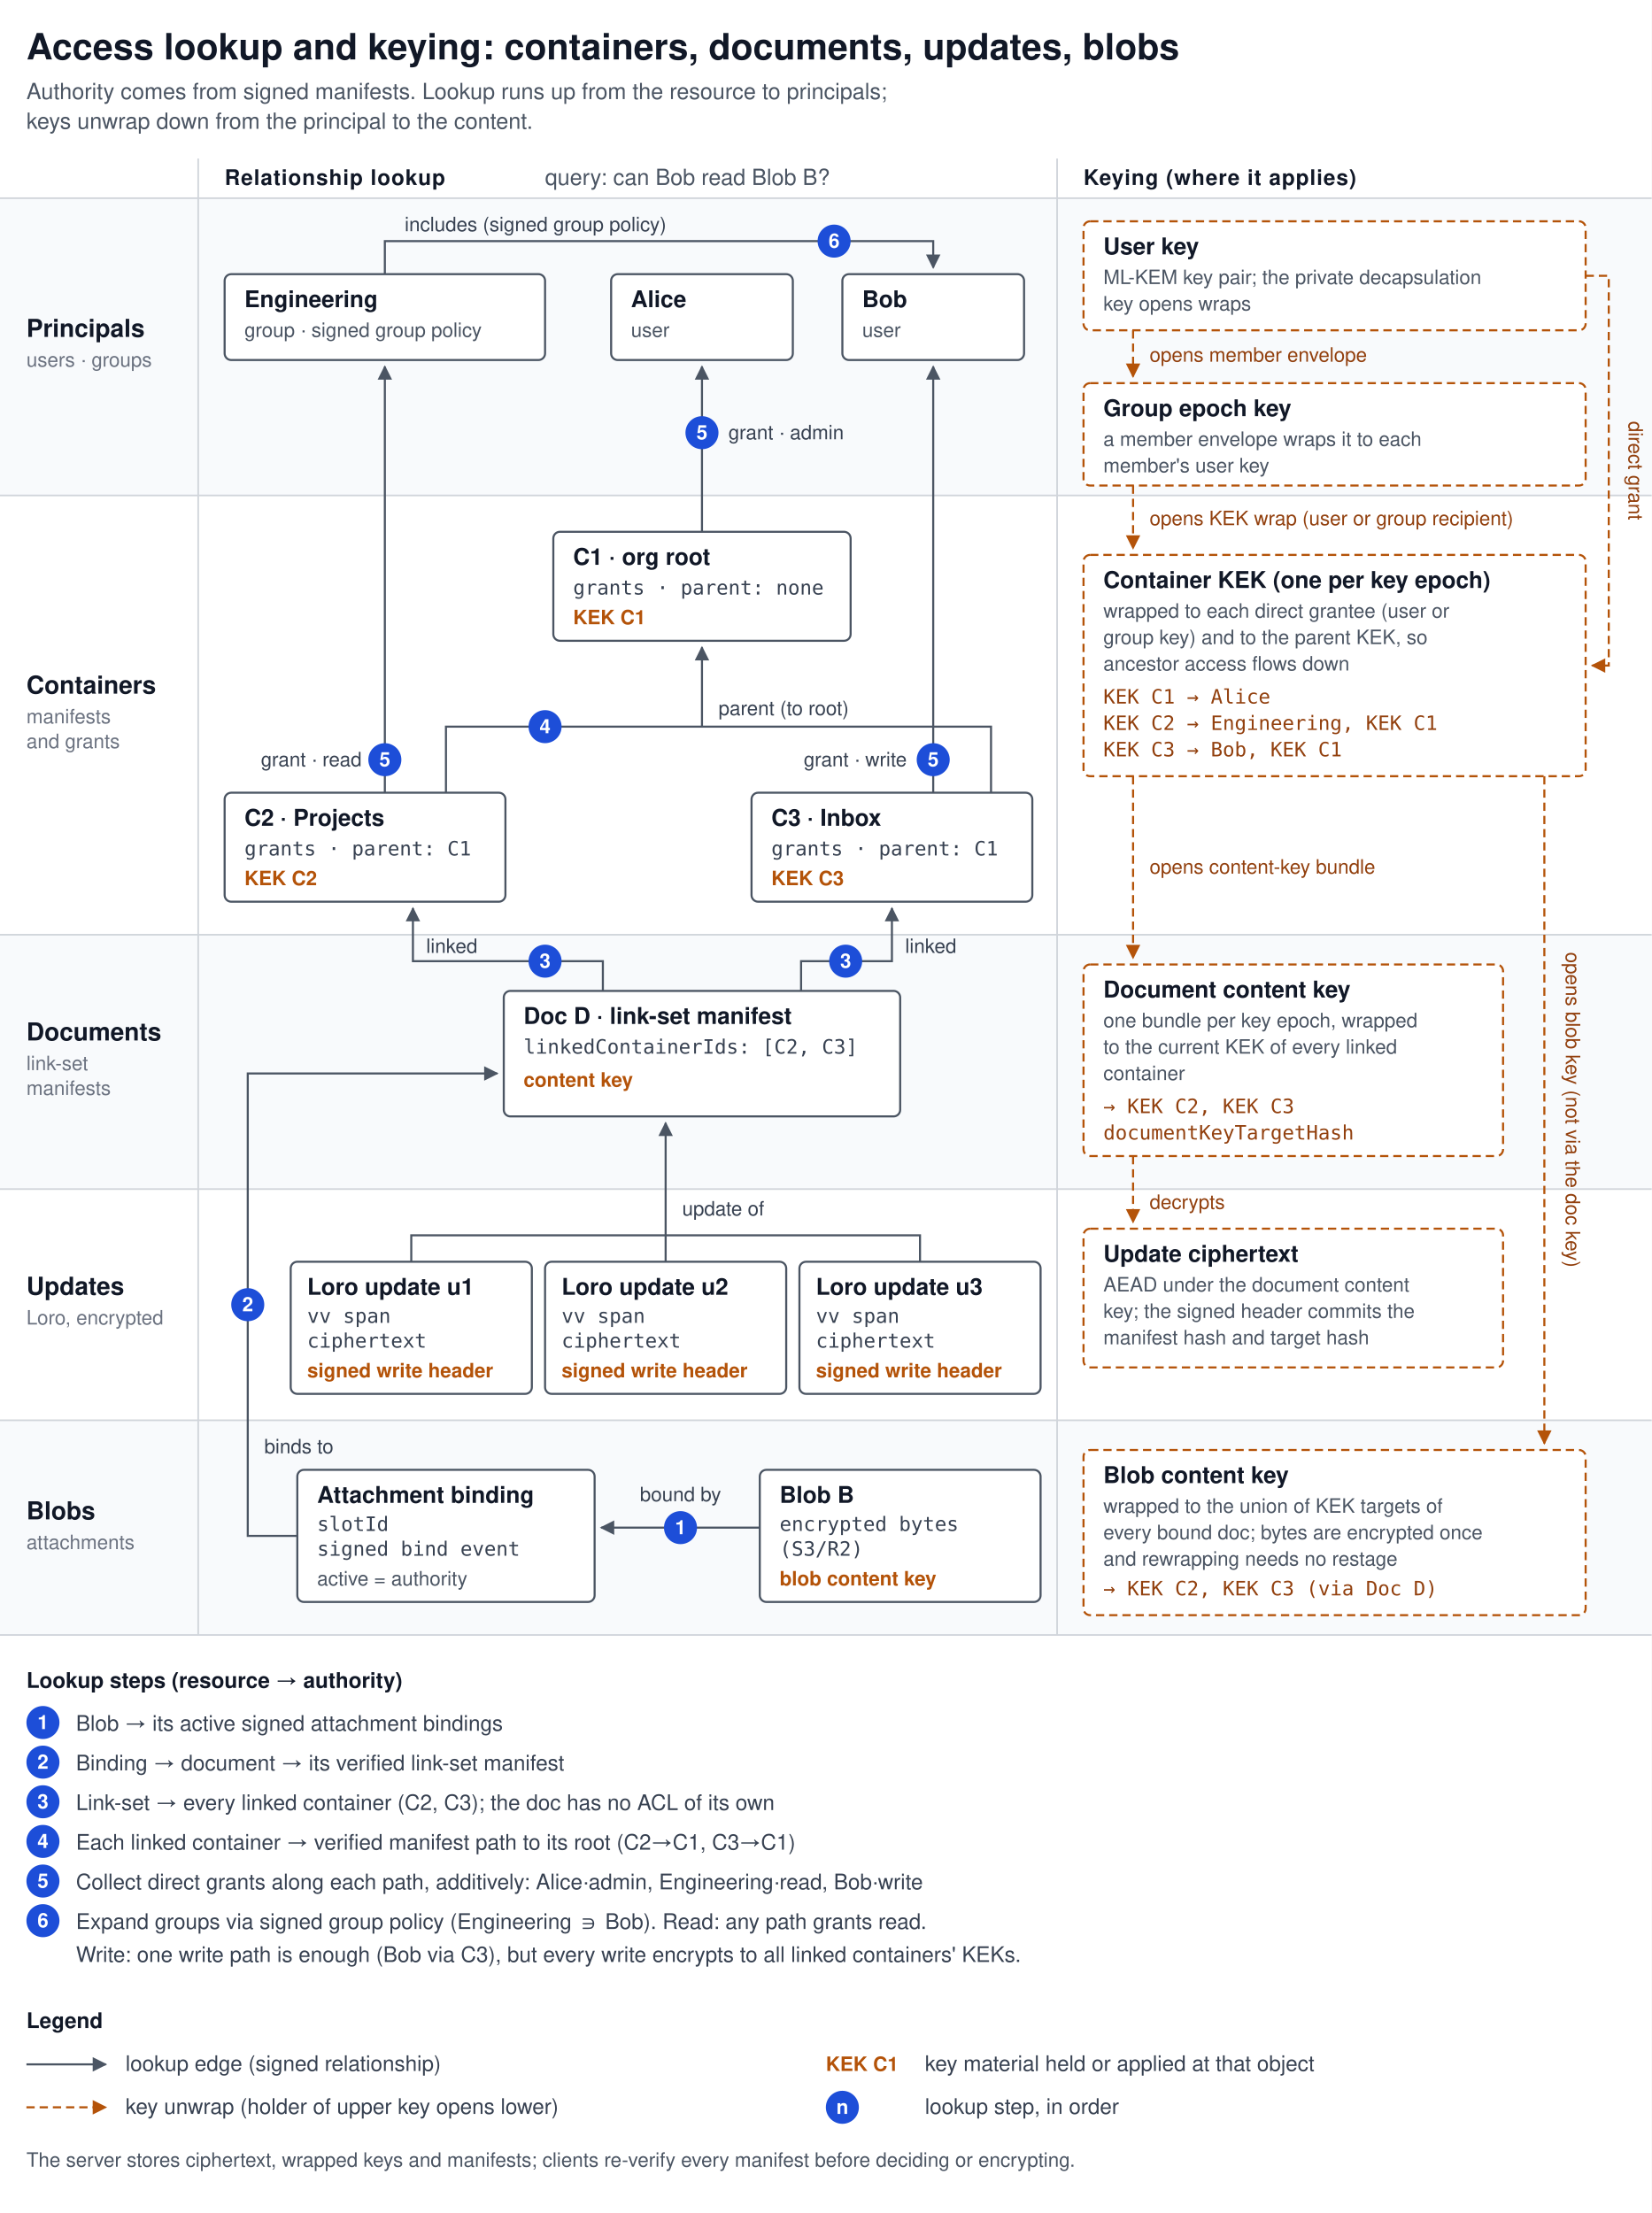
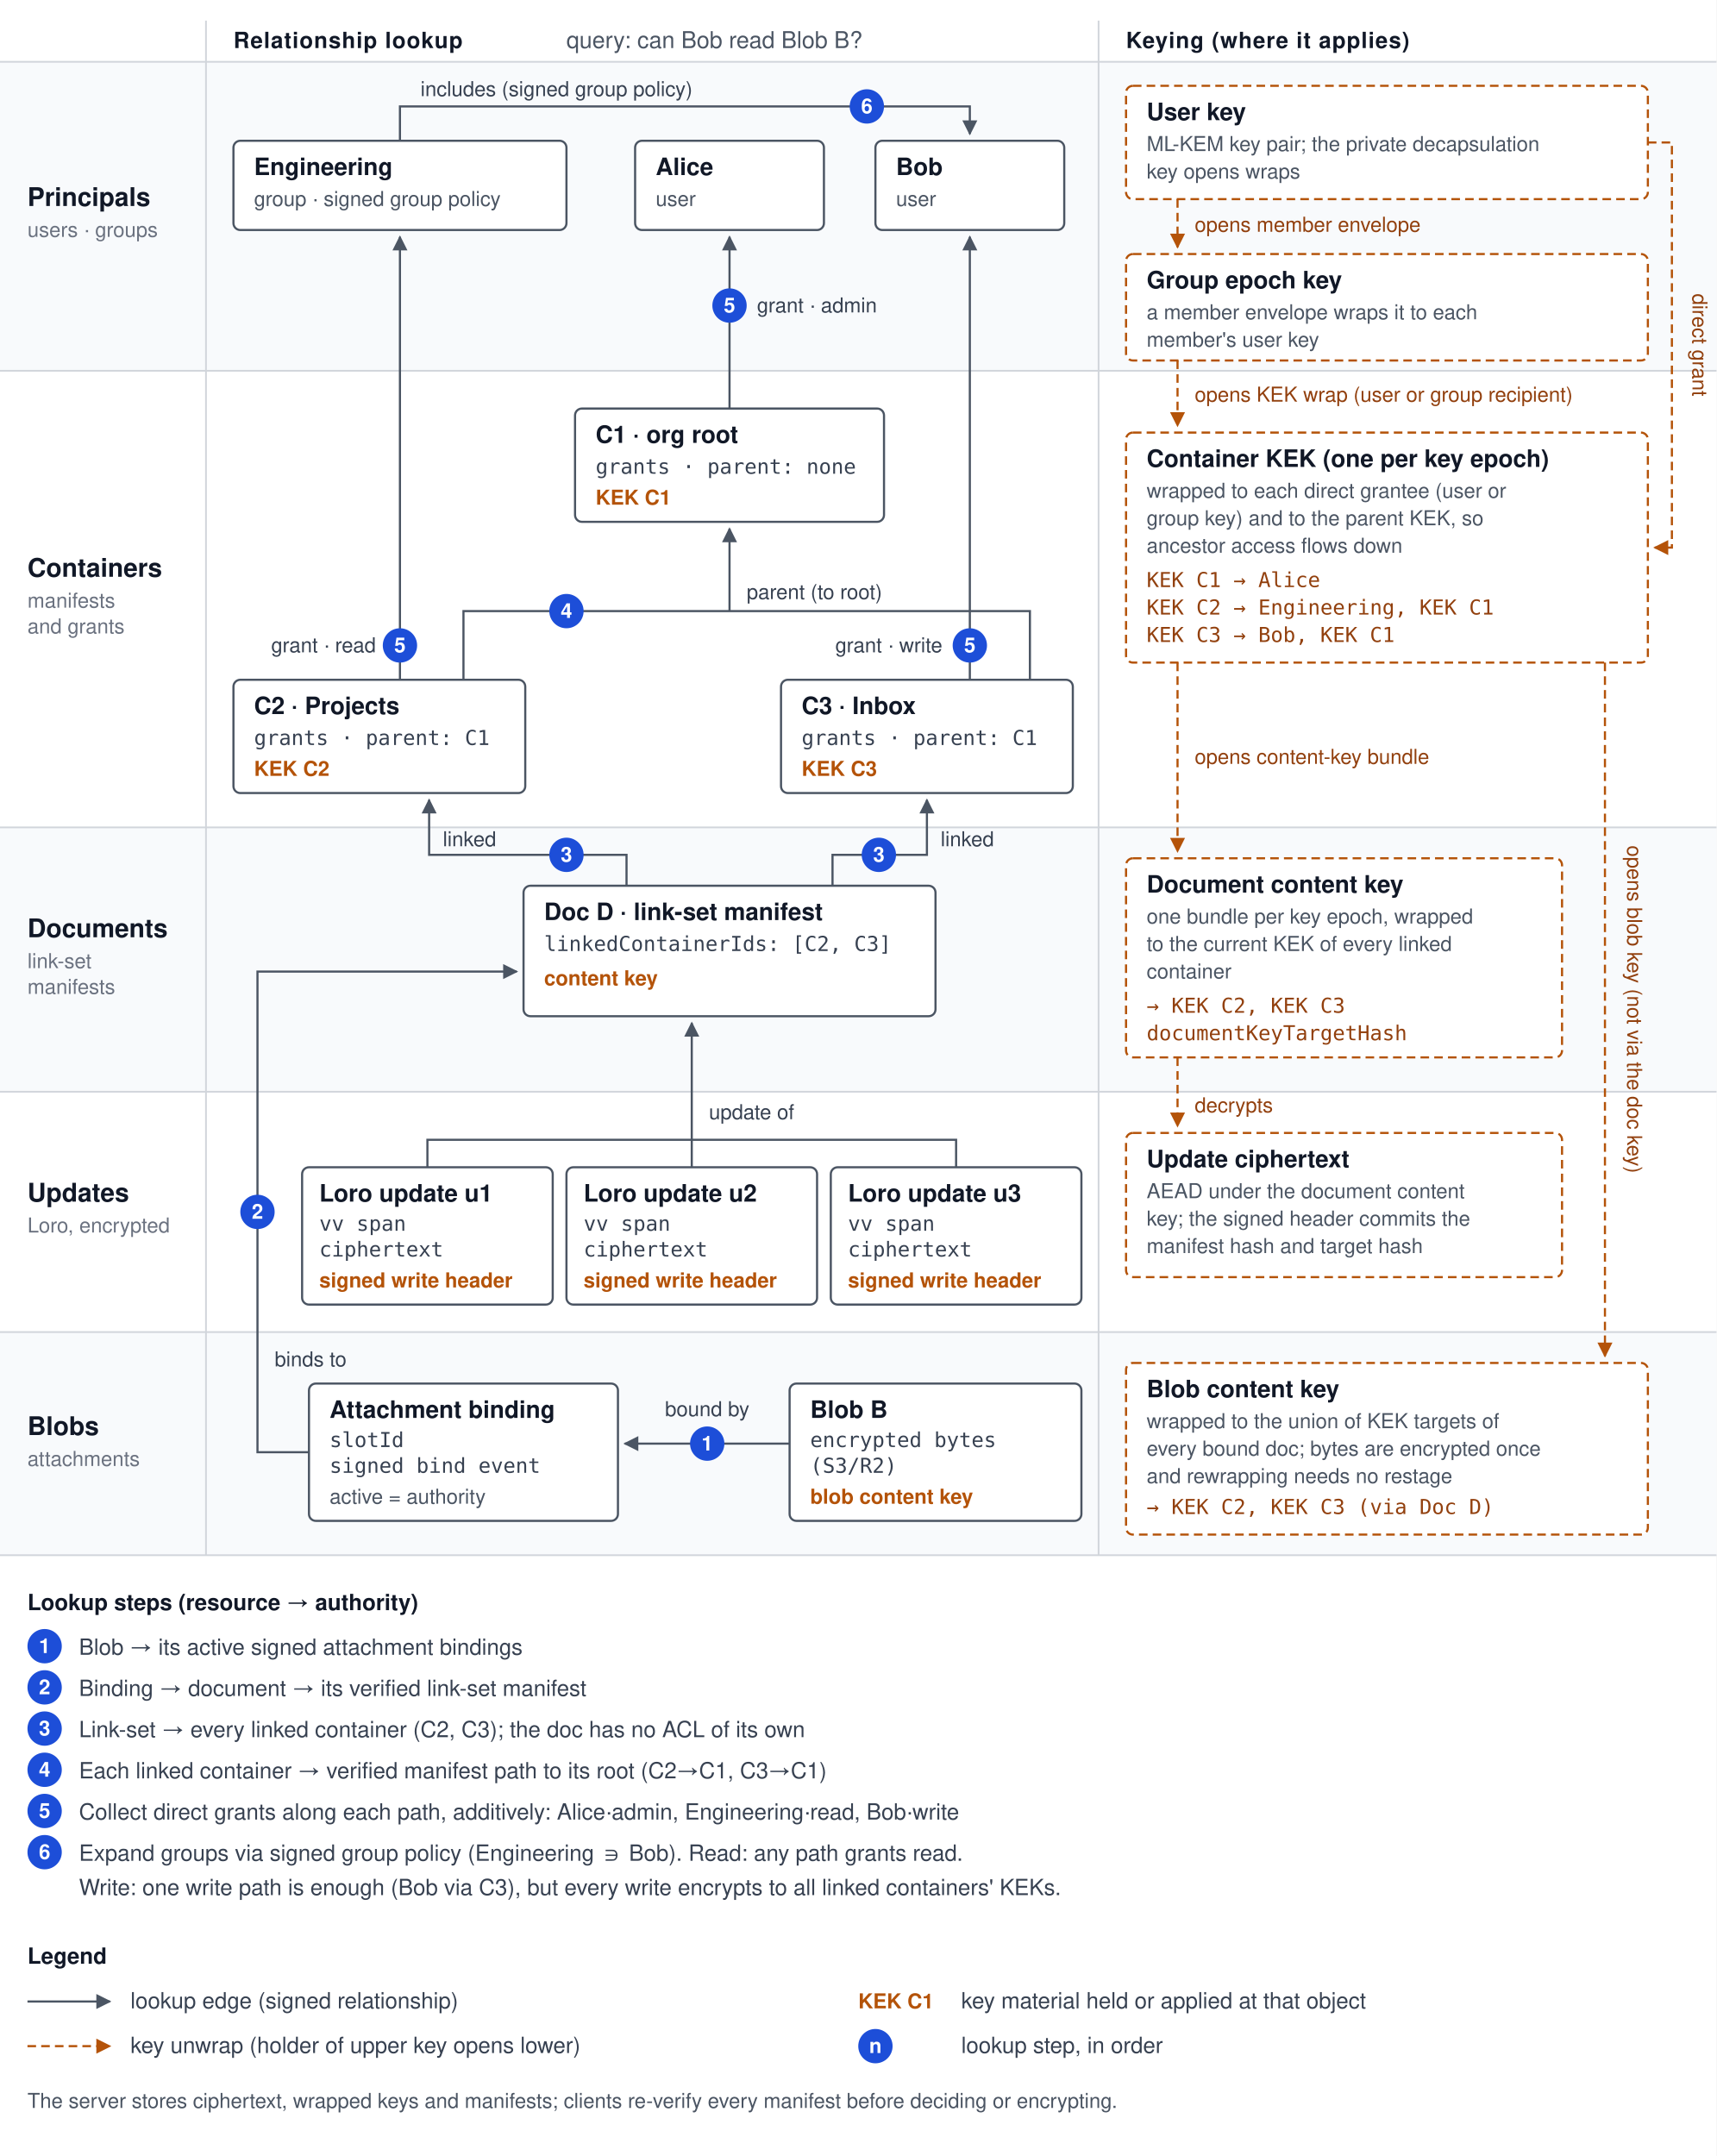
- <svg xmlns="http://www.w3.org/2000/svg" width="1000" height="1340" viewBox="0 0 1000 1340" font-family="ui-sans-serif, -apple-system, 'Segoe UI', Helvetica, Arial, sans-serif">
+ <svg xmlns="http://www.w3.org/2000/svg" width="1000" height="1256" viewBox="0 0 1000 1256" font-family="ui-sans-serif, -apple-system, 'Segoe UI', Helvetica, Arial, sans-serif">
  <defs>
    <marker id="access-keying-arrow" viewBox="0 0 10 10" refX="9" refY="5" markerWidth="7" markerHeight="7" orient="auto-start-reverse">
      <path d="M0,0 L10,5 L0,10 z" class="arrowhead" />
    </marker>
    <marker id="access-keying-arrow-key" viewBox="0 0 10 10" refX="9" refY="5" markerWidth="7" markerHeight="7" orient="auto-start-reverse">
      <path d="M0,0 L10,5 L0,10 z" class="arrowhead-key" />
    </marker>
    <style>
-       .title { font-size: 22px; font-weight: 600; fill: #111827; }
      .sub { font-size: 13.5px; fill: #4b5563; }
      .colhead { font-size: 13px; font-weight: 600; fill: #111827; letter-spacing: 0.04em; text-transform: uppercase; }
      .lane { font-size: 15px; font-weight: 600; fill: #111827; }
      .lanesub { font-size: 12px; fill: #6b7280; }
      .box { fill: #ffffff; stroke: #4b5563; stroke-width: 1.25; }
      .kbox { fill: #ffffff; stroke: #b45309; stroke-width: 1.25; stroke-dasharray: 5 3; }
      .name { font-size: 14px; font-weight: 600; fill: #111827; }
      .meta { font-size: 12px; fill: #4b5563; }
      .mono { font-size: 12px; fill: #374151; font-family: ui-monospace, SFMono-Regular, Menlo, Consolas, monospace; }
      .key { font-size: 12px; fill: #b45309; font-weight: 600; }
      .keymono { font-size: 12px; fill: #92400e; font-family: ui-monospace, SFMono-Regular, Menlo, Consolas, monospace; }
      .edge { fill: none; stroke: #4b5563; stroke-width: 1.25; }
      .kedge { fill: none; stroke: #b45309; stroke-width: 1.25; stroke-dasharray: 5 3; }
      .elabel { font-size: 12px; fill: #374151; }
      .klabel { font-size: 12px; fill: #92400e; }
      .step { fill: #1d4ed8; }
      .stepnum { font-size: 12px; font-weight: 700; fill: #ffffff; text-anchor: middle; }
      .foot { font-size: 13px; fill: #374151; }
      .foothead { font-size: 13px; font-weight: 600; fill: #111827; }
      .canvas { fill: #ffffff; }
      .band { fill: #f8fafc; }
      .rule { stroke: #d1d5db; stroke-width: 1; }
      .arrowhead { fill: #4b5563; }
      .arrowhead-key { fill: #b45309; }
    </style>
  </defs>
-   <rect x="0" y="0" width="1000" height="1340" class="canvas" />
-   <text x="16" y="36" class="title">Access lookup and keying: containers, documents, updates, blobs</text>
-   <text x="16" y="60" class="sub">Authority comes from signed manifests. Lookup runs up from the resource to principals;</text>
-   <text x="16" y="78" class="sub">keys unwrap down from the principal to the content.</text>
-   <rect x="0" y="120" width="1000" height="180" class="band" />
-   <rect x="0" y="300" width="1000" height="266" class="canvas" />
-   <rect x="0" y="566" width="1000" height="154" class="band" />
-   <rect x="0" y="720" width="1000" height="140" class="canvas" />
-   <rect x="0" y="860" width="1000" height="130" class="band" />
+   <rect x="0" y="0" width="1000" height="1256" class="canvas" />
+   <rect x="0" y="36" width="1000" height="180" class="band" />
+   <rect x="0" y="216" width="1000" height="266" class="canvas" />
+   <rect x="0" y="482" width="1000" height="154" class="band" />
+   <rect x="0" y="636" width="1000" height="140" class="canvas" />
+   <rect x="0" y="776" width="1000" height="130" class="band" />
  <g class="rule">
-     <line x1="0" y1="120" x2="1000" y2="120" />
-     <line x1="0" y1="300" x2="1000" y2="300" />
-     <line x1="0" y1="566" x2="1000" y2="566" />
-     <line x1="0" y1="720" x2="1000" y2="720" />
-     <line x1="0" y1="860" x2="1000" y2="860" />
-     <line x1="0" y1="990" x2="1000" y2="990" />
-     <line x1="120" y1="96" x2="120" y2="990" />
-     <line x1="640" y1="96" x2="640" y2="990" />
+     <line x1="0" y1="36" x2="1000" y2="36" />
+     <line x1="0" y1="216" x2="1000" y2="216" />
+     <line x1="0" y1="482" x2="1000" y2="482" />
+     <line x1="0" y1="636" x2="1000" y2="636" />
+     <line x1="0" y1="776" x2="1000" y2="776" />
+     <line x1="0" y1="906" x2="1000" y2="906" />
+     <line x1="120" y1="12" x2="120" y2="906" />
+     <line x1="640" y1="12" x2="640" y2="906" />
  </g>
-   <text x="136" y="112" class="colhead">Relationship lookup</text>
-   <text x="330" y="112" class="sub">query: can Bob read Blob B?</text>
-   <text x="656" y="112" class="colhead">Keying (where it applies)</text>
-   <text x="16" y="204" class="lane">Principals</text>
-   <text x="16" y="222" class="lanesub">users · groups</text>
-   <text x="16" y="420" class="lane">Containers</text>
-   <text x="16" y="438" class="lanesub">manifests</text>
-   <text x="16" y="453" class="lanesub">and grants</text>
-   <text x="16" y="630" class="lane">Documents</text>
-   <text x="16" y="648" class="lanesub">link-set</text>
-   <text x="16" y="663" class="lanesub">manifests</text>
-   <text x="16" y="784" class="lane">Updates</text>
-   <text x="16" y="802" class="lanesub">Loro, encrypted</text>
-   <text x="16" y="920" class="lane">Blobs</text>
-   <text x="16" y="938" class="lanesub">attachments</text>
-   <rect x="136" y="166" width="194" height="52" rx="4" class="box" />
-   <text x="148" y="186" class="name">Engineering</text>
-   <text x="148" y="204" class="meta">group · signed group policy</text>
-   <rect x="370" y="166" width="110" height="52" rx="4" class="box" />
-   <text x="382" y="186" class="name">Alice</text>
-   <text x="382" y="204" class="meta">user</text>
-   <rect x="510" y="166" width="110" height="52" rx="4" class="box" />
-   <text x="522" y="186" class="name">Bob</text>
-   <text x="522" y="204" class="meta">user</text>
-   <path d="M233,166 V146 H565 V162" class="edge" marker-end="url(#access-keying-arrow)" />
-   <text x="245" y="140" class="elabel">includes (signed group policy)</text>
-   <circle cx="505" cy="146" r="10" class="step" />
-   <text x="505" y="150" class="stepnum">6</text>
-   <rect x="335" y="322" width="180" height="66" rx="4" class="box" />
-   <text x="347" y="342" class="name">C1 · org root</text>
-   <text x="347" y="360" class="mono">grants · parent: none</text>
-   <text x="347" y="378" class="key">KEK C1</text>
-   <rect x="136" y="480" width="170" height="66" rx="4" class="box" />
-   <text x="148" y="500" class="name">C2 · Projects</text>
-   <text x="148" y="518" class="mono">grants · parent: C1</text>
-   <text x="148" y="536" class="key">KEK C2</text>
-   <rect x="455" y="480" width="170" height="66" rx="4" class="box" />
-   <text x="467" y="500" class="name">C3 · Inbox</text>
-   <text x="467" y="518" class="mono">grants · parent: C1</text>
-   <text x="467" y="536" class="key">KEK C3</text>
-   <path d="M270,480 V440 H600 V480" class="edge" />
-   <path d="M425,440 V392" class="edge" marker-end="url(#access-keying-arrow)" />
-   <text x="435" y="433" class="elabel">parent (to root)</text>
-   <circle cx="330" cy="440" r="10" class="step" />
-   <text x="330" y="444" class="stepnum">4</text>
-   <path d="M233,480 V222" class="edge" marker-end="url(#access-keying-arrow)" />
-   <circle cx="233" cy="460" r="10" class="step" />
-   <text x="233" y="464" class="stepnum">5</text>
-   <text x="219" y="464" class="elabel" text-anchor="end">grant · read</text>
-   <path d="M425,322 V222" class="edge" marker-end="url(#access-keying-arrow)" />
-   <circle cx="425" cy="262" r="10" class="step" />
-   <text x="425" y="266" class="stepnum">5</text>
-   <text x="441" y="266" class="elabel">grant · admin</text>
-   <path d="M565,480 V222" class="edge" marker-end="url(#access-keying-arrow)" />
-   <circle cx="565" cy="460" r="10" class="step" />
-   <text x="565" y="464" class="stepnum">5</text>
-   <text x="549" y="464" class="elabel" text-anchor="end">grant · write</text>
-   <rect x="305" y="600" width="240" height="76" rx="4" class="box" />
-   <text x="317" y="620" class="name">Doc D · link-set manifest</text>
-   <text x="317" y="638" class="mono">linkedContainerIds: [C2, C3]</text>
-   <text x="317" y="658" class="key">content key</text>
-   <path d="M365,600 V582 H250 V550" class="edge" marker-end="url(#access-keying-arrow)" />
-   <path d="M485,600 V582 H540 V550" class="edge" marker-end="url(#access-keying-arrow)" />
-   <circle cx="330" cy="582" r="10" class="step" />
-   <text x="330" y="586" class="stepnum">3</text>
-   <circle cx="512" cy="582" r="10" class="step" />
-   <text x="512" y="586" class="stepnum">3</text>
-   <text x="258" y="577" class="elabel">linked</text>
-   <text x="548" y="577" class="elabel">linked</text>
-   <rect x="176" y="764" width="146" height="80" rx="4" class="box" />
-   <text x="186" y="784" class="name">Loro update u1</text>
-   <text x="186" y="801" class="mono">vv span</text>
-   <text x="186" y="816" class="mono">ciphertext</text>
-   <text x="186" y="834" class="key">signed write header</text>
-   <rect x="330" y="764" width="146" height="80" rx="4" class="box" />
-   <text x="340" y="784" class="name">Loro update u2</text>
-   <text x="340" y="801" class="mono">vv span</text>
-   <text x="340" y="816" class="mono">ciphertext</text>
-   <text x="340" y="834" class="key">signed write header</text>
-   <rect x="484" y="764" width="146" height="80" rx="4" class="box" />
-   <text x="494" y="784" class="name">Loro update u3</text>
-   <text x="494" y="801" class="mono">vv span</text>
-   <text x="494" y="816" class="mono">ciphertext</text>
-   <text x="494" y="834" class="key">signed write header</text>
-   <path d="M249,764 V748 H557 V764" class="edge" />
-   <path d="M403,764 V680" class="edge" marker-end="url(#access-keying-arrow)" />
-   <text x="413" y="736" class="elabel">update of</text>
-   <rect x="180" y="890" width="180" height="80" rx="4" class="box" />
-   <text x="192" y="910" class="name">Attachment binding</text>
-   <text x="192" y="927" class="mono">slotId</text>
-   <text x="192" y="942" class="mono">signed bind event</text>
-   <text x="192" y="960" class="meta">active = authority</text>
-   <rect x="460" y="890" width="170" height="80" rx="4" class="box" />
-   <text x="472" y="910" class="name">Blob B</text>
-   <text x="472" y="927" class="mono">encrypted bytes</text>
-   <text x="472" y="942" class="mono">(S3/R2)</text>
-   <text x="472" y="960" class="key">blob content key</text>
-   <path d="M460,925 H364" class="edge" marker-end="url(#access-keying-arrow)" />
-   <circle cx="412" cy="925" r="10" class="step" />
-   <text x="412" y="929" class="stepnum">1</text>
-   <text x="412" y="909" class="elabel" text-anchor="middle">bound by</text>
-   <path d="M180,930 H150 V650 H301" class="edge" marker-end="url(#access-keying-arrow)" />
-   <circle cx="150" cy="790" r="10" class="step" />
-   <text x="150" y="794" class="stepnum">2</text>
-   <text x="160" y="880" class="elabel">binds to</text>
-   <rect x="656" y="134" width="304" height="66" rx="4" class="kbox" />
-   <text x="668" y="154" class="name">User key</text>
-   <text x="668" y="172" class="meta">ML-KEM key pair; the private decapsulation</text>
-   <text x="668" y="188" class="meta">key opens wraps</text>
-   <rect x="656" y="232" width="304" height="62" rx="4" class="kbox" />
-   <text x="668" y="252" class="name">Group epoch key</text>
-   <text x="668" y="270" class="meta">a member envelope wraps it to each</text>
-   <text x="668" y="286" class="meta">member's user key</text>
-   <path d="M686,200 V228" class="kedge" marker-end="url(#access-keying-arrow-key)" />
-   <text x="696" y="219" class="klabel">opens member envelope</text>
-   <rect x="656" y="336" width="304" height="134" rx="4" class="kbox" />
-   <text x="668" y="356" class="name">Container KEK (one per key epoch)</text>
-   <text x="668" y="374" class="meta">wrapped to each direct grantee (user or</text>
-   <text x="668" y="390" class="meta">group key) and to the parent KEK, so</text>
-   <text x="668" y="406" class="meta">ancestor access flows down</text>
-   <text x="668" y="426" class="keymono">KEK C1 → Alice</text>
-   <text x="668" y="442" class="keymono">KEK C2 → Engineering, KEK C1</text>
-   <text x="668" y="458" class="keymono">KEK C3 → Bob, KEK C1</text>
-   <path d="M960,167 H974 V403 H964" class="kedge" marker-end="url(#access-keying-arrow-key)" />
-   <text x="986" y="285" class="klabel" text-anchor="middle" transform="rotate(90 986 285)">direct grant</text>
-   <path d="M686,294 V332" class="kedge" marker-end="url(#access-keying-arrow-key)" />
-   <text x="696" y="318" class="klabel">opens KEK wrap (user or group recipient)</text>
-   <rect x="656" y="584" width="254" height="116" rx="4" class="kbox" />
-   <text x="668" y="604" class="name">Document content key</text>
-   <text x="668" y="622" class="meta">one bundle per key epoch, wrapped</text>
-   <text x="668" y="638" class="meta">to the current KEK of every linked</text>
-   <text x="668" y="654" class="meta">container</text>
-   <text x="668" y="674" class="keymono">→ KEK C2, KEK C3</text>
-   <text x="668" y="690" class="keymono">documentKeyTargetHash</text>
-   <path d="M686,470 V580" class="kedge" marker-end="url(#access-keying-arrow-key)" />
-   <text x="696" y="529" class="klabel">opens content-key bundle</text>
-   <rect x="656" y="744" width="254" height="84" rx="4" class="kbox" />
-   <text x="668" y="764" class="name">Update ciphertext</text>
-   <text x="668" y="782" class="meta">AEAD under the document content</text>
-   <text x="668" y="798" class="meta">key; the signed header commits the</text>
-   <text x="668" y="814" class="meta">manifest hash and target hash</text>
-   <path d="M686,700 V740" class="kedge" marker-end="url(#access-keying-arrow-key)" />
-   <text x="696" y="732" class="klabel">decrypts</text>
-   <rect x="656" y="878" width="304" height="100" rx="4" class="kbox" />
-   <text x="668" y="898" class="name">Blob content key</text>
-   <text x="668" y="916" class="meta">wrapped to the union of KEK targets of</text>
-   <text x="668" y="932" class="meta">every bound doc; bytes are encrypted once</text>
-   <text x="668" y="948" class="meta">and rewrapping needs no restage</text>
-   <text x="668" y="966" class="keymono">→ KEK C2, KEK C3 (via Doc D)</text>
-   <path d="M935,470 V874" class="kedge" marker-end="url(#access-keying-arrow-key)" />
-   <text x="948" y="672" class="klabel" text-anchor="middle" transform="rotate(90 948 672)">opens blob key (not via the doc key)</text>
-   <text x="16" y="1022" class="foothead">Lookup steps (resource → authority)</text>
+   <text x="136" y="28" class="colhead">Relationship lookup</text>
+   <text x="330" y="28" class="sub">query: can Bob read Blob B?</text>
+   <text x="656" y="28" class="colhead">Keying (where it applies)</text>
+   <text x="16" y="120" class="lane">Principals</text>
+   <text x="16" y="138" class="lanesub">users · groups</text>
+   <text x="16" y="336" class="lane">Containers</text>
+   <text x="16" y="354" class="lanesub">manifests</text>
+   <text x="16" y="369" class="lanesub">and grants</text>
+   <text x="16" y="546" class="lane">Documents</text>
+   <text x="16" y="564" class="lanesub">link-set</text>
+   <text x="16" y="579" class="lanesub">manifests</text>
+   <text x="16" y="700" class="lane">Updates</text>
+   <text x="16" y="718" class="lanesub">Loro, encrypted</text>
+   <text x="16" y="836" class="lane">Blobs</text>
+   <text x="16" y="854" class="lanesub">attachments</text>
+   <rect x="136" y="82" width="194" height="52" rx="4" class="box" />
+   <text x="148" y="102" class="name">Engineering</text>
+   <text x="148" y="120" class="meta">group · signed group policy</text>
+   <rect x="370" y="82" width="110" height="52" rx="4" class="box" />
+   <text x="382" y="102" class="name">Alice</text>
+   <text x="382" y="120" class="meta">user</text>
+   <rect x="510" y="82" width="110" height="52" rx="4" class="box" />
+   <text x="522" y="102" class="name">Bob</text>
+   <text x="522" y="120" class="meta">user</text>
+   <path d="M233,82 V62 H565 V78" class="edge" marker-end="url(#access-keying-arrow)" />
+   <text x="245" y="56" class="elabel">includes (signed group policy)</text>
+   <circle cx="505" cy="62" r="10" class="step" />
+   <text x="505" y="66" class="stepnum">6</text>
+   <rect x="335" y="238" width="180" height="66" rx="4" class="box" />
+   <text x="347" y="258" class="name">C1 · org root</text>
+   <text x="347" y="276" class="mono">grants · parent: none</text>
+   <text x="347" y="294" class="key">KEK C1</text>
+   <rect x="136" y="396" width="170" height="66" rx="4" class="box" />
+   <text x="148" y="416" class="name">C2 · Projects</text>
+   <text x="148" y="434" class="mono">grants · parent: C1</text>
+   <text x="148" y="452" class="key">KEK C2</text>
+   <rect x="455" y="396" width="170" height="66" rx="4" class="box" />
+   <text x="467" y="416" class="name">C3 · Inbox</text>
+   <text x="467" y="434" class="mono">grants · parent: C1</text>
+   <text x="467" y="452" class="key">KEK C3</text>
+   <path d="M270,396 V356 H600 V396" class="edge" />
+   <path d="M425,356 V308" class="edge" marker-end="url(#access-keying-arrow)" />
+   <text x="435" y="349" class="elabel">parent (to root)</text>
+   <circle cx="330" cy="356" r="10" class="step" />
+   <text x="330" y="360" class="stepnum">4</text>
+   <path d="M233,396 V138" class="edge" marker-end="url(#access-keying-arrow)" />
+   <circle cx="233" cy="376" r="10" class="step" />
+   <text x="233" y="380" class="stepnum">5</text>
+   <text x="219" y="380" class="elabel" text-anchor="end">grant · read</text>
+   <path d="M425,238 V138" class="edge" marker-end="url(#access-keying-arrow)" />
+   <circle cx="425" cy="178" r="10" class="step" />
+   <text x="425" y="182" class="stepnum">5</text>
+   <text x="441" y="182" class="elabel">grant · admin</text>
+   <path d="M565,396 V138" class="edge" marker-end="url(#access-keying-arrow)" />
+   <circle cx="565" cy="376" r="10" class="step" />
+   <text x="565" y="380" class="stepnum">5</text>
+   <text x="549" y="380" class="elabel" text-anchor="end">grant · write</text>
+   <rect x="305" y="516" width="240" height="76" rx="4" class="box" />
+   <text x="317" y="536" class="name">Doc D · link-set manifest</text>
+   <text x="317" y="554" class="mono">linkedContainerIds: [C2, C3]</text>
+   <text x="317" y="574" class="key">content key</text>
+   <path d="M365,516 V498 H250 V466" class="edge" marker-end="url(#access-keying-arrow)" />
+   <path d="M485,516 V498 H540 V466" class="edge" marker-end="url(#access-keying-arrow)" />
+   <circle cx="330" cy="498" r="10" class="step" />
+   <text x="330" y="502" class="stepnum">3</text>
+   <circle cx="512" cy="498" r="10" class="step" />
+   <text x="512" y="502" class="stepnum">3</text>
+   <text x="258" y="493" class="elabel">linked</text>
+   <text x="548" y="493" class="elabel">linked</text>
+   <rect x="176" y="680" width="146" height="80" rx="4" class="box" />
+   <text x="186" y="700" class="name">Loro update u1</text>
+   <text x="186" y="717" class="mono">vv span</text>
+   <text x="186" y="732" class="mono">ciphertext</text>
+   <text x="186" y="750" class="key">signed write header</text>
+   <rect x="330" y="680" width="146" height="80" rx="4" class="box" />
+   <text x="340" y="700" class="name">Loro update u2</text>
+   <text x="340" y="717" class="mono">vv span</text>
+   <text x="340" y="732" class="mono">ciphertext</text>
+   <text x="340" y="750" class="key">signed write header</text>
+   <rect x="484" y="680" width="146" height="80" rx="4" class="box" />
+   <text x="494" y="700" class="name">Loro update u3</text>
+   <text x="494" y="717" class="mono">vv span</text>
+   <text x="494" y="732" class="mono">ciphertext</text>
+   <text x="494" y="750" class="key">signed write header</text>
+   <path d="M249,680 V664 H557 V680" class="edge" />
+   <path d="M403,680 V596" class="edge" marker-end="url(#access-keying-arrow)" />
+   <text x="413" y="652" class="elabel">update of</text>
+   <rect x="180" y="806" width="180" height="80" rx="4" class="box" />
+   <text x="192" y="826" class="name">Attachment binding</text>
+   <text x="192" y="843" class="mono">slotId</text>
+   <text x="192" y="858" class="mono">signed bind event</text>
+   <text x="192" y="876" class="meta">active = authority</text>
+   <rect x="460" y="806" width="170" height="80" rx="4" class="box" />
+   <text x="472" y="826" class="name">Blob B</text>
+   <text x="472" y="843" class="mono">encrypted bytes</text>
+   <text x="472" y="858" class="mono">(S3/R2)</text>
+   <text x="472" y="876" class="key">blob content key</text>
+   <path d="M460,841 H364" class="edge" marker-end="url(#access-keying-arrow)" />
+   <circle cx="412" cy="841" r="10" class="step" />
+   <text x="412" y="845" class="stepnum">1</text>
+   <text x="412" y="825" class="elabel" text-anchor="middle">bound by</text>
+   <path d="M180,846 H150 V566 H301" class="edge" marker-end="url(#access-keying-arrow)" />
+   <circle cx="150" cy="706" r="10" class="step" />
+   <text x="150" y="710" class="stepnum">2</text>
+   <text x="160" y="796" class="elabel">binds to</text>
+   <rect x="656" y="50" width="304" height="66" rx="4" class="kbox" />
+   <text x="668" y="70" class="name">User key</text>
+   <text x="668" y="88" class="meta">ML-KEM key pair; the private decapsulation</text>
+   <text x="668" y="104" class="meta">key opens wraps</text>
+   <rect x="656" y="148" width="304" height="62" rx="4" class="kbox" />
+   <text x="668" y="168" class="name">Group epoch key</text>
+   <text x="668" y="186" class="meta">a member envelope wraps it to each</text>
+   <text x="668" y="202" class="meta">member's user key</text>
+   <path d="M686,116 V144" class="kedge" marker-end="url(#access-keying-arrow-key)" />
+   <text x="696" y="135" class="klabel">opens member envelope</text>
+   <rect x="656" y="252" width="304" height="134" rx="4" class="kbox" />
+   <text x="668" y="272" class="name">Container KEK (one per key epoch)</text>
+   <text x="668" y="290" class="meta">wrapped to each direct grantee (user or</text>
+   <text x="668" y="306" class="meta">group key) and to the parent KEK, so</text>
+   <text x="668" y="322" class="meta">ancestor access flows down</text>
+   <text x="668" y="342" class="keymono">KEK C1 → Alice</text>
+   <text x="668" y="358" class="keymono">KEK C2 → Engineering, KEK C1</text>
+   <text x="668" y="374" class="keymono">KEK C3 → Bob, KEK C1</text>
+   <path d="M960,83 H974 V319 H964" class="kedge" marker-end="url(#access-keying-arrow-key)" />
+   <text x="986" y="201" class="klabel" text-anchor="middle" transform="rotate(90 986 201)">direct grant</text>
+   <path d="M686,210 V248" class="kedge" marker-end="url(#access-keying-arrow-key)" />
+   <text x="696" y="234" class="klabel">opens KEK wrap (user or group recipient)</text>
+   <rect x="656" y="500" width="254" height="116" rx="4" class="kbox" />
+   <text x="668" y="520" class="name">Document content key</text>
+   <text x="668" y="538" class="meta">one bundle per key epoch, wrapped</text>
+   <text x="668" y="554" class="meta">to the current KEK of every linked</text>
+   <text x="668" y="570" class="meta">container</text>
+   <text x="668" y="590" class="keymono">→ KEK C2, KEK C3</text>
+   <text x="668" y="606" class="keymono">documentKeyTargetHash</text>
+   <path d="M686,386 V496" class="kedge" marker-end="url(#access-keying-arrow-key)" />
+   <text x="696" y="445" class="klabel">opens content-key bundle</text>
+   <rect x="656" y="660" width="254" height="84" rx="4" class="kbox" />
+   <text x="668" y="680" class="name">Update ciphertext</text>
+   <text x="668" y="698" class="meta">AEAD under the document content</text>
+   <text x="668" y="714" class="meta">key; the signed header commits the</text>
+   <text x="668" y="730" class="meta">manifest hash and target hash</text>
+   <path d="M686,616 V656" class="kedge" marker-end="url(#access-keying-arrow-key)" />
+   <text x="696" y="648" class="klabel">decrypts</text>
+   <rect x="656" y="794" width="304" height="100" rx="4" class="kbox" />
+   <text x="668" y="814" class="name">Blob content key</text>
+   <text x="668" y="832" class="meta">wrapped to the union of KEK targets of</text>
+   <text x="668" y="848" class="meta">every bound doc; bytes are encrypted once</text>
+   <text x="668" y="864" class="meta">and rewrapping needs no restage</text>
+   <text x="668" y="882" class="keymono">→ KEK C2, KEK C3 (via Doc D)</text>
+   <path d="M935,386 V790" class="kedge" marker-end="url(#access-keying-arrow-key)" />
+   <text x="948" y="588" class="klabel" text-anchor="middle" transform="rotate(90 948 588)">opens blob key (not via the doc key)</text>
+   <text x="16" y="938" class="foothead">Lookup steps (resource → authority)</text>
  <g class="foot">
-     <circle cx="26" cy="1043" r="10" class="step" />
-     <text x="26" y="1047" class="stepnum">1</text>
-     <text x="46" y="1048">Blob → its active signed attachment bindings</text>
-     <circle cx="26" cy="1067" r="10" class="step" />
-     <text x="26" y="1071" class="stepnum">2</text>
-     <text x="46" y="1072">Binding → document → its verified link-set manifest</text>
-     <circle cx="26" cy="1091" r="10" class="step" />
-     <text x="26" y="1095" class="stepnum">3</text>
-     <text x="46" y="1096">Link-set → every linked container (C2, C3); the doc has no ACL of its own</text>
-     <circle cx="26" cy="1115" r="10" class="step" />
-     <text x="26" y="1119" class="stepnum">4</text>
-     <text x="46" y="1120">Each linked container → verified manifest path to its root (C2→C1, C3→C1)</text>
-     <circle cx="26" cy="1139" r="10" class="step" />
-     <text x="26" y="1143" class="stepnum">5</text>
-     <text x="46" y="1144">Collect direct grants along each path, additively: Alice·admin, Engineering·read, Bob·write</text>
-     <circle cx="26" cy="1163" r="10" class="step" />
-     <text x="26" y="1167" class="stepnum">6</text>
-     <text x="46" y="1168">Expand groups via signed group policy (Engineering ∋ Bob). Read: any path grants read.</text>
-     <text x="46" y="1188">Write: one write path is enough (Bob via C3), but every write encrypts to all linked containers' KEKs.</text>
+     <circle cx="26" cy="959" r="10" class="step" />
+     <text x="26" y="963" class="stepnum">1</text>
+     <text x="46" y="964">Blob → its active signed attachment bindings</text>
+     <circle cx="26" cy="983" r="10" class="step" />
+     <text x="26" y="987" class="stepnum">2</text>
+     <text x="46" y="988">Binding → document → its verified link-set manifest</text>
+     <circle cx="26" cy="1007" r="10" class="step" />
+     <text x="26" y="1011" class="stepnum">3</text>
+     <text x="46" y="1012">Link-set → every linked container (C2, C3); the doc has no ACL of its own</text>
+     <circle cx="26" cy="1031" r="10" class="step" />
+     <text x="26" y="1035" class="stepnum">4</text>
+     <text x="46" y="1036">Each linked container → verified manifest path to its root (C2→C1, C3→C1)</text>
+     <circle cx="26" cy="1055" r="10" class="step" />
+     <text x="26" y="1059" class="stepnum">5</text>
+     <text x="46" y="1060">Collect direct grants along each path, additively: Alice·admin, Engineering·read, Bob·write</text>
+     <circle cx="26" cy="1079" r="10" class="step" />
+     <text x="26" y="1083" class="stepnum">6</text>
+     <text x="46" y="1084">Expand groups via signed group policy (Engineering ∋ Bob). Read: any path grants read.</text>
+     <text x="46" y="1104">Write: one write path is enough (Bob via C3), but every write encrypts to all linked containers' KEKs.</text>
  </g>
-   <text x="16" y="1228" class="foothead">Legend</text>
-   <path d="M16,1250 H64" class="edge" marker-end="url(#access-keying-arrow)" />
-   <text x="76" y="1254" class="foot">lookup edge (signed relationship)</text>
-   <path d="M16,1276 H64" class="kedge" marker-end="url(#access-keying-arrow-key)" />
-   <text x="76" y="1280" class="foot">key unwrap (holder of upper key opens lower)</text>
-   <text x="500" y="1254" class="key">KEK C1</text>
-   <text x="560" y="1254" class="foot">key material held or applied at that object</text>
-   <circle cx="510" cy="1276" r="10" class="step" />
-   <text x="510" y="1280" class="stepnum">n</text>
-   <text x="560" y="1280" class="foot">lookup step, in order</text>
-   <text x="16" y="1312" class="meta">The server stores ciphertext, wrapped keys and manifests; clients re-verify every manifest before deciding or encrypting.</text>
+   <text x="16" y="1144" class="foothead">Legend</text>
+   <path d="M16,1166 H64" class="edge" marker-end="url(#access-keying-arrow)" />
+   <text x="76" y="1170" class="foot">lookup edge (signed relationship)</text>
+   <path d="M16,1192 H64" class="kedge" marker-end="url(#access-keying-arrow-key)" />
+   <text x="76" y="1196" class="foot">key unwrap (holder of upper key opens lower)</text>
+   <text x="500" y="1170" class="key">KEK C1</text>
+   <text x="560" y="1170" class="foot">key material held or applied at that object</text>
+   <circle cx="510" cy="1192" r="10" class="step" />
+   <text x="510" y="1196" class="stepnum">n</text>
+   <text x="560" y="1196" class="foot">lookup step, in order</text>
+   <text x="16" y="1228" class="meta">The server stores ciphertext, wrapped keys and manifests; clients re-verify every manifest before deciding or encrypting.</text>
</svg>
